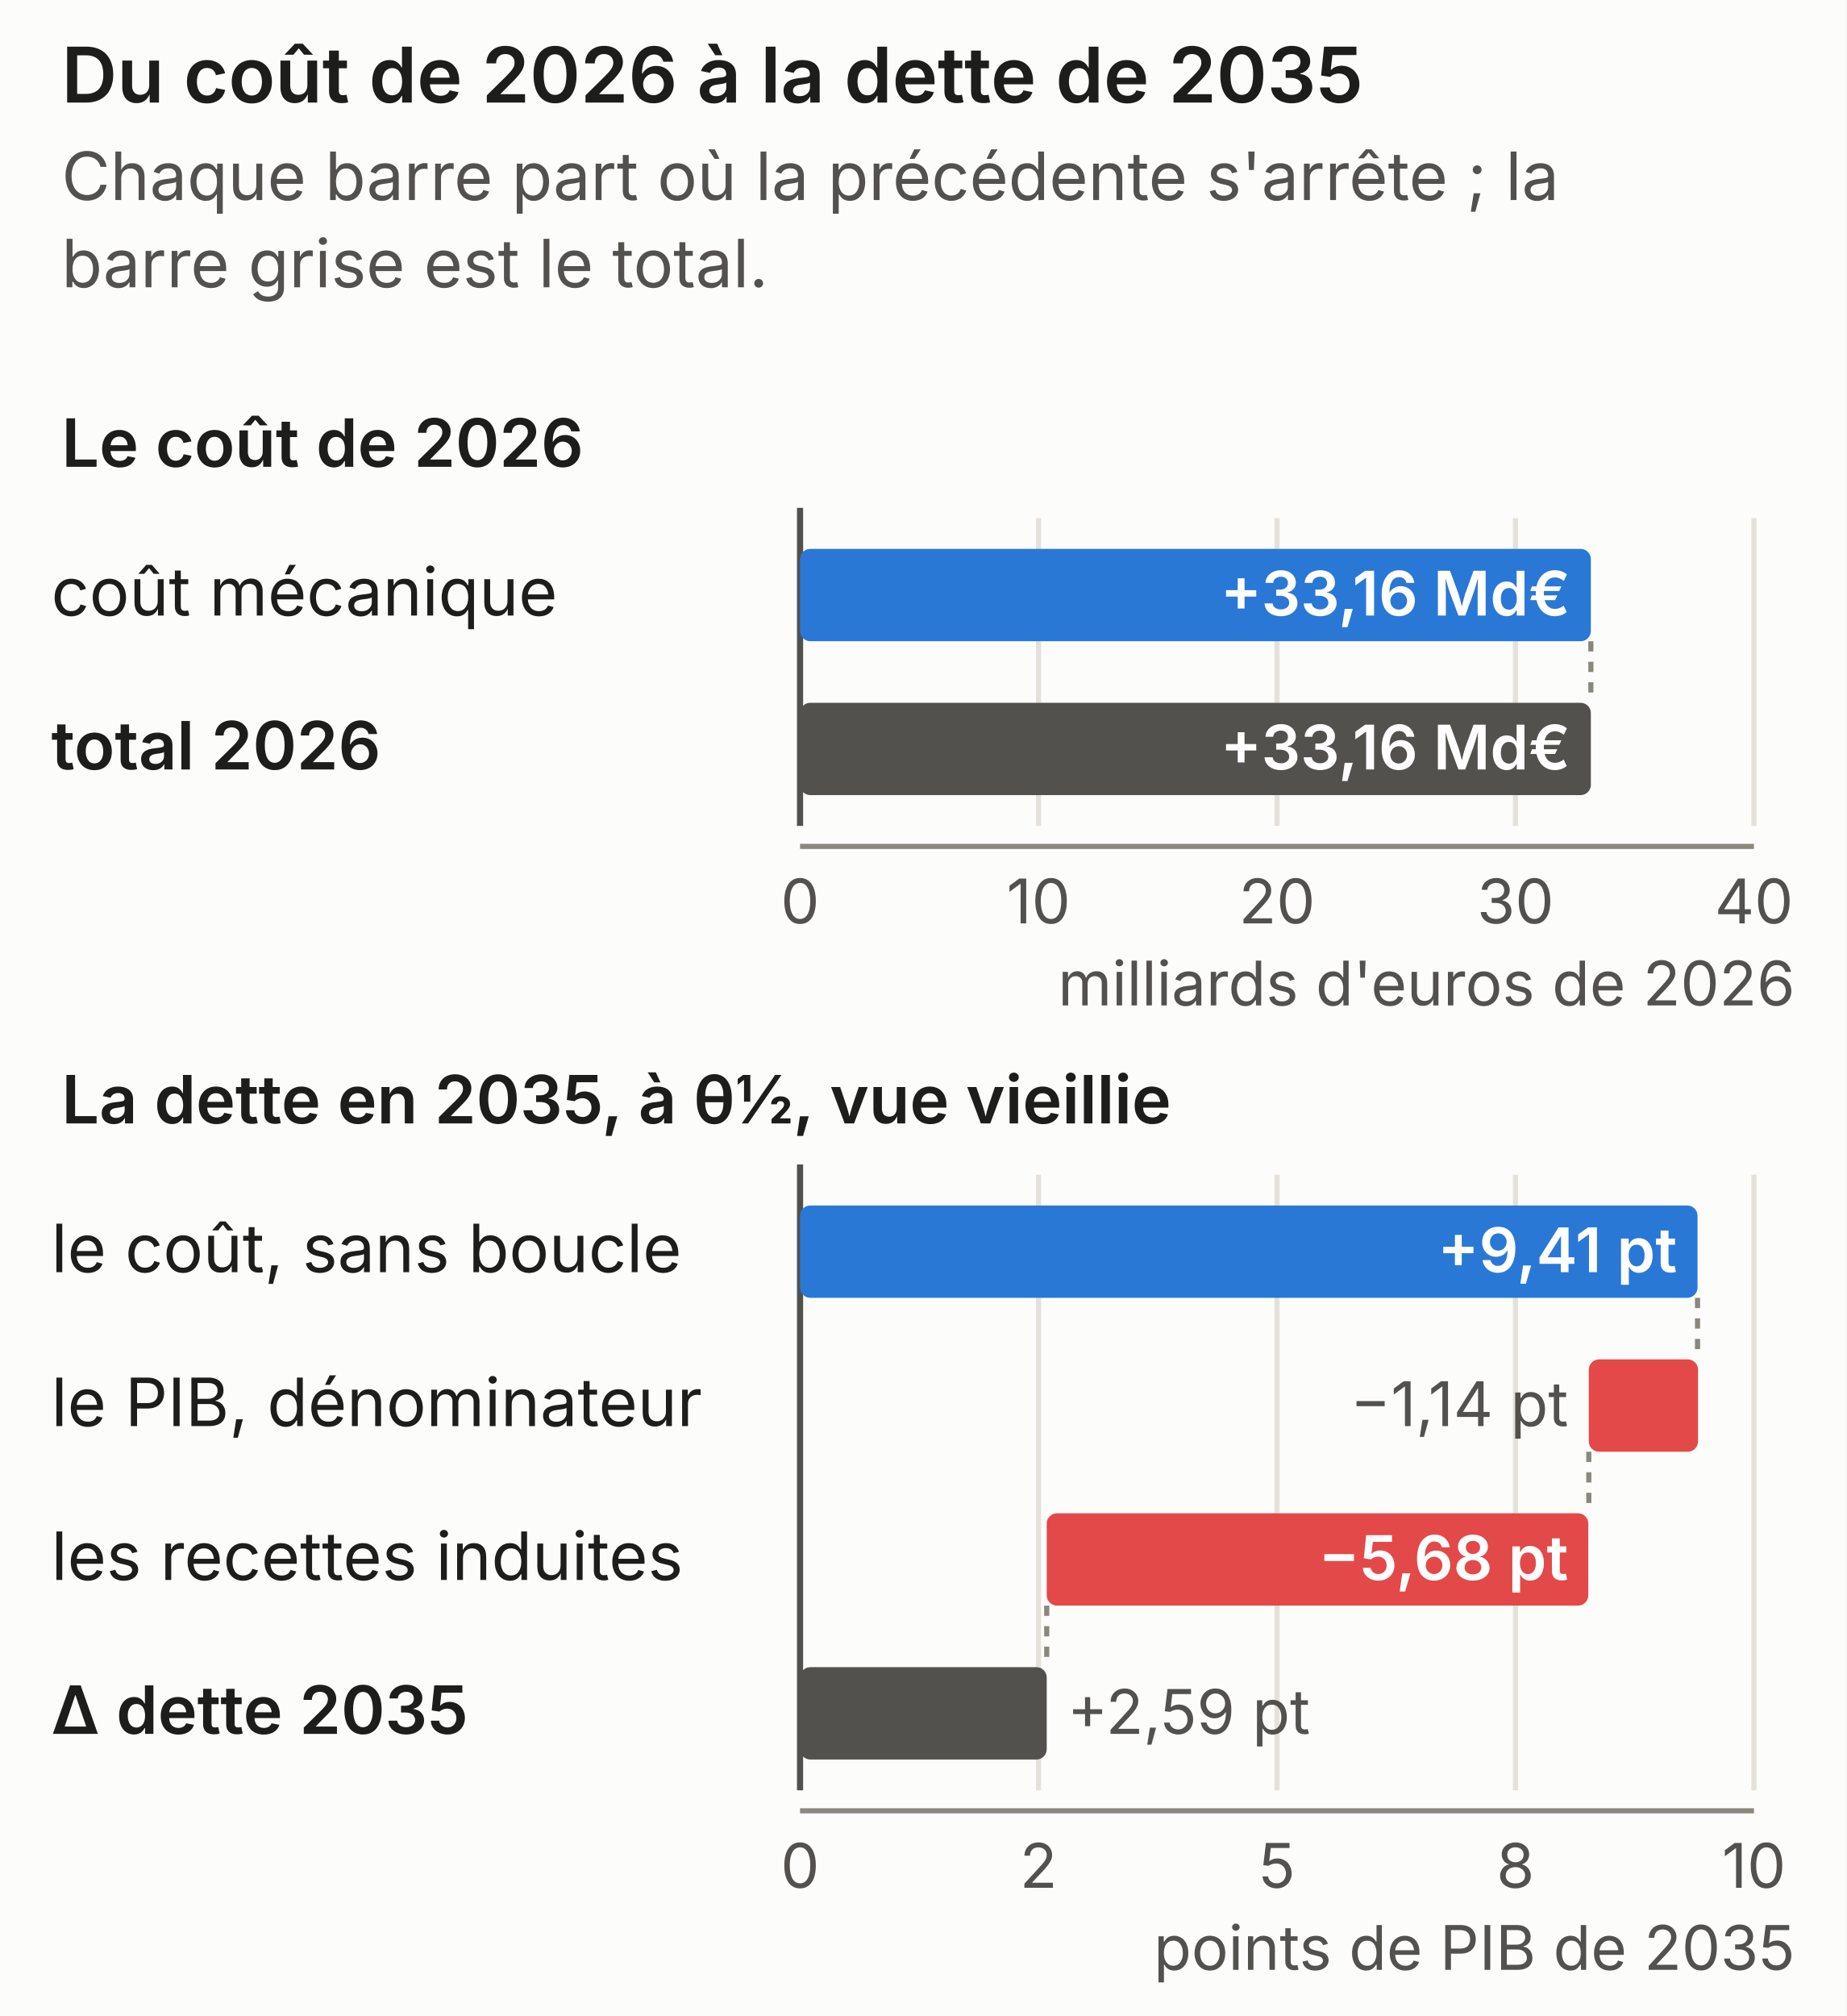
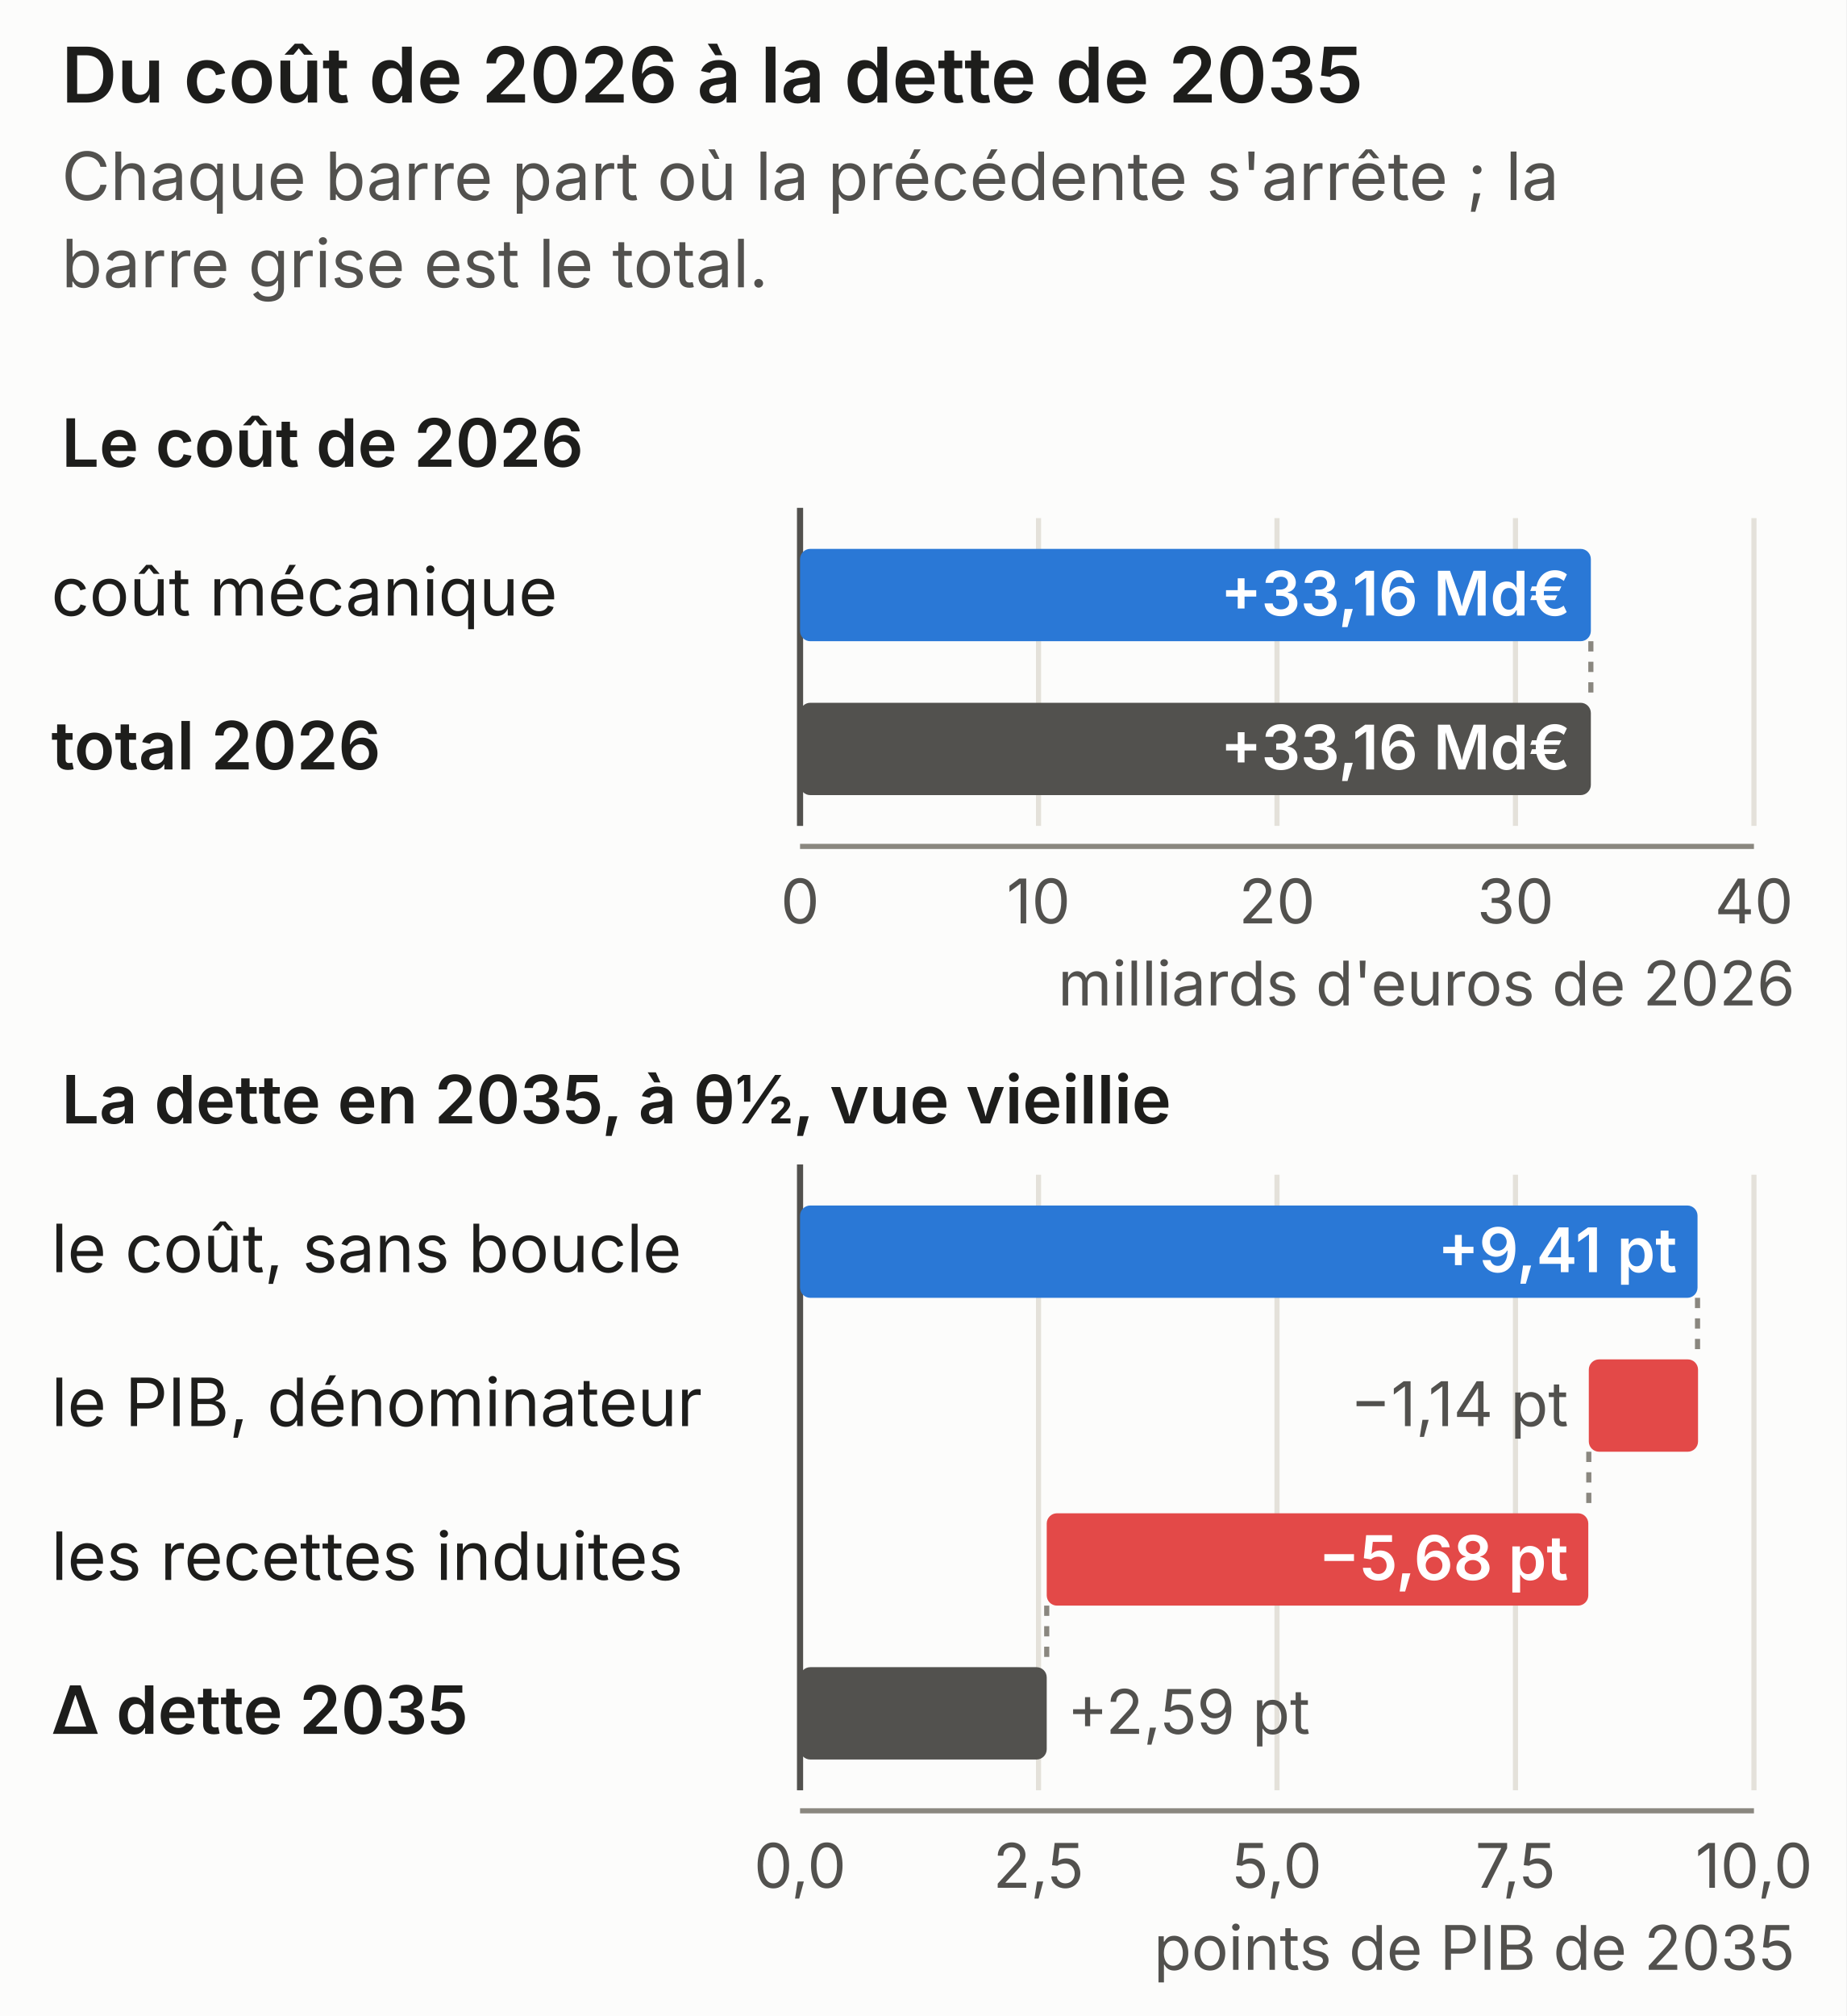
<svg xmlns="http://www.w3.org/2000/svg" viewBox="0 0 360 393" width="360" height="393" role="img" aria-labelledby="pres2027_ruffin_programme-cascade-t pres2027_ruffin_programme-cascade-d" font-size="13">
  <style>.g-fond{fill:#fcfcfb}.g-encre{fill:#1d1d1b}.g-doux{fill:#52514e}
.g-axe{stroke:#8a877f}.g-grille{stroke:#e4e1da}.g-zero{stroke:#52514e}
.g-s1{stroke:#2a78d6}.g-s2{stroke:#eb6834}.g-s3{stroke:#1baf7a}.g-s4{stroke:#6250d6}
.g-f1{fill:#2a78d6}.g-f2{fill:#eb6834}.g-f3{fill:#1baf7a}.g-f4{fill:#6250d6}
.g-bande{fill:#2a78d6;fill-opacity:.16}.g-plus{fill:#2a78d6}.g-moins{fill:#e34948}
.g-total{fill:#52514e}.g-lien{stroke:#8a877f}.g-sur{fill:#ffffff}
@media (prefers-color-scheme: dark){
.g-fond{fill:#1a1a19}.g-encre{fill:#ece9e2}.g-doux{fill:#c3c2b7}
.g-axe{stroke:#8f8b80}.g-grille{stroke:#33322f}.g-zero{stroke:#c3c2b7}
.g-s1{stroke:#3987e5}.g-s2{stroke:#d95926}.g-s3{stroke:#199e70}.g-s4{stroke:#9085e9}
.g-f1{fill:#3987e5}.g-f2{fill:#d95926}.g-f3{fill:#199e70}.g-f4{fill:#9085e9}
.g-bande{fill:#3987e5;fill-opacity:.24}.g-plus{fill:#3987e5}.g-moins{fill:#e66767}
.g-total{fill:#6b6862}.g-lien{stroke:#8f8b80}}
text{font-family:system-ui,-apple-system,"Segoe UI",sans-serif}</style>
  <rect class="g-fond" fill="#fcfcfb" x="0" y="0" width="360" height="393" />
  <text class="g-encre" fill="#1d1d1b" x="12" y="20" text-anchor="start" font-size="15" font-weight="600">Du coût de 2026 à la dette de 2035</text>
  <text class="g-doux" fill="#52514e" x="12" y="39" text-anchor="start">Chaque barre part où la précédente s'arrête ; la</text>
  <text class="g-doux" fill="#52514e" x="12" y="56" text-anchor="start">barre grise est le total.</text>
  <text class="g-encre" fill="#1d1d1b" x="12" y="91" text-anchor="start" font-weight="600">Le coût de 2026</text>
  <line class="g-grille" stroke="#e4e1da" stroke-width="1" x1="156" y1="101" x2="156" y2="161" />
  <line class="g-grille" stroke="#e4e1da" stroke-width="1" x1="202.5" y1="101" x2="202.5" y2="161" />
  <line class="g-grille" stroke="#e4e1da" stroke-width="1" x1="249" y1="101" x2="249" y2="161" />
  <line class="g-grille" stroke="#e4e1da" stroke-width="1" x1="295.5" y1="101" x2="295.5" y2="161" />
  <line class="g-grille" stroke="#e4e1da" stroke-width="1" x1="342" y1="101" x2="342" y2="161" />
  <line class="g-zero" stroke="#52514e" stroke-width="1.2" x1="156" y1="99" x2="156" y2="161" />
  <rect class="g-plus" fill="#2a78d6" x="156" y="107" width="154.2" height="18" rx="2" />
  <line class="g-lien" stroke="#8a877f" stroke-width="1" stroke-dasharray="2 2" x1="310.2" y1="125" x2="310.2" y2="137" />
  <text class="g-encre" fill="#1d1d1b" x="10" y="120" text-anchor="start">coût mécanique</text>
  <text class="g-sur" fill="#ffffff" x="306.2" y="120" text-anchor="end" font-size="12" font-weight="600">+33,16 Md€</text>
  <rect class="g-total" fill="#52514e" x="156" y="137" width="154.2" height="18" rx="2" />
  <text class="g-encre" fill="#1d1d1b" x="10" y="150" text-anchor="start" font-weight="600">total 2026</text>
  <text class="g-sur" fill="#ffffff" x="306.2" y="150" text-anchor="end" font-size="12" font-weight="600">+33,16 Md€</text>
  <line class="g-axe" stroke="#8a877f" stroke-width="1" x1="156" y1="165" x2="342" y2="165" />
  <text class="g-doux" fill="#52514e" x="156" y="180" text-anchor="middle" font-size="12">0</text>
  <text class="g-doux" fill="#52514e" x="202.5" y="180" text-anchor="middle" font-size="12">10</text>
  <text class="g-doux" fill="#52514e" x="249" y="180" text-anchor="middle" font-size="12">20</text>
  <text class="g-doux" fill="#52514e" x="295.5" y="180" text-anchor="middle" font-size="12">30</text>
  <text class="g-doux" fill="#52514e" x="342" y="180" text-anchor="middle" font-size="12">40</text>
  <text class="g-doux" fill="#52514e" x="350" y="196" text-anchor="end" font-size="12">milliards d'euros de 2026</text>
  <text class="g-encre" fill="#1d1d1b" x="12" y="219" text-anchor="start" font-weight="600">La dette en 2035, à θ½, vue vieillie</text>
  <line class="g-grille" stroke="#e4e1da" stroke-width="1" x1="156" y1="229" x2="156" y2="349" />
  <line class="g-grille" stroke="#e4e1da" stroke-width="1" x1="202.5" y1="229" x2="202.5" y2="349" />
  <line class="g-grille" stroke="#e4e1da" stroke-width="1" x1="249" y1="229" x2="249" y2="349" />
  <line class="g-grille" stroke="#e4e1da" stroke-width="1" x1="295.5" y1="229" x2="295.5" y2="349" />
  <line class="g-grille" stroke="#e4e1da" stroke-width="1" x1="342" y1="229" x2="342" y2="349" />
  <line class="g-zero" stroke="#52514e" stroke-width="1.2" x1="156" y1="227" x2="156" y2="349" />
  <rect class="g-plus" fill="#2a78d6" x="156" y="235" width="175" height="18" rx="2" />
  <line class="g-lien" stroke="#8a877f" stroke-width="1" stroke-dasharray="2 2" x1="331" y1="253" x2="331" y2="265" />
  <text class="g-encre" fill="#1d1d1b" x="10" y="248" text-anchor="start">le coût, sans boucle</text>
  <text class="g-sur" fill="#ffffff" x="327" y="248" text-anchor="end" font-size="12" font-weight="600">+9,41 pt</text>
  <rect class="g-moins" fill="#e34948" x="309.8" y="265" width="21.3" height="18" rx="2" />
  <line class="g-lien" stroke="#8a877f" stroke-width="1" stroke-dasharray="2 2" x1="309.8" y1="283" x2="309.8" y2="295" />
  <text class="g-encre" fill="#1d1d1b" x="10" y="278" text-anchor="start">le PIB, dénominateur</text>
  <text class="g-doux" fill="#52514e" x="305.8" y="278" text-anchor="end" font-size="12">−1,14 pt</text>
  <rect class="g-moins" fill="#e34948" x="204.1" y="295" width="105.6" height="18" rx="2" />
  <line class="g-lien" stroke="#8a877f" stroke-width="1" stroke-dasharray="2 2" x1="204.1" y1="313" x2="204.1" y2="325" />
  <text class="g-encre" fill="#1d1d1b" x="10" y="308" text-anchor="start">les recettes induites</text>
  <text class="g-sur" fill="#ffffff" x="305.8" y="308" text-anchor="end" font-size="12" font-weight="600">−5,68 pt</text>
  <rect class="g-total" fill="#52514e" x="156" y="325" width="48.1" height="18" rx="2" />
  <text class="g-encre" fill="#1d1d1b" x="10" y="338" text-anchor="start" font-weight="600">Δ dette 2035</text>
  <text class="g-doux" fill="#52514e" x="208.1" y="338" text-anchor="start" font-size="12">+2,59 pt</text>
  <line class="g-axe" stroke="#8a877f" stroke-width="1" x1="156" y1="353" x2="342" y2="353" />
-   <text class="g-doux" fill="#52514e" x="156" y="368" text-anchor="middle" font-size="12">0</text>
-   <text class="g-doux" fill="#52514e" x="202.5" y="368" text-anchor="middle" font-size="12">2</text>
-   <text class="g-doux" fill="#52514e" x="249" y="368" text-anchor="middle" font-size="12">5</text>
-   <text class="g-doux" fill="#52514e" x="295.5" y="368" text-anchor="middle" font-size="12">8</text>
-   <text class="g-doux" fill="#52514e" x="342" y="368" text-anchor="middle" font-size="12">10</text>
+   <text class="g-doux" fill="#52514e" x="156" y="368" text-anchor="middle" font-size="12">0,0</text>
+   <text class="g-doux" fill="#52514e" x="202.5" y="368" text-anchor="middle" font-size="12">2,5</text>
+   <text class="g-doux" fill="#52514e" x="249" y="368" text-anchor="middle" font-size="12">5,0</text>
+   <text class="g-doux" fill="#52514e" x="295.5" y="368" text-anchor="middle" font-size="12">7,5</text>
+   <text class="g-doux" fill="#52514e" x="342" y="368" text-anchor="middle" font-size="12">10,0</text>
  <text class="g-doux" fill="#52514e" x="350" y="384" text-anchor="end" font-size="12">points de PIB de 2035</text>
</svg>
